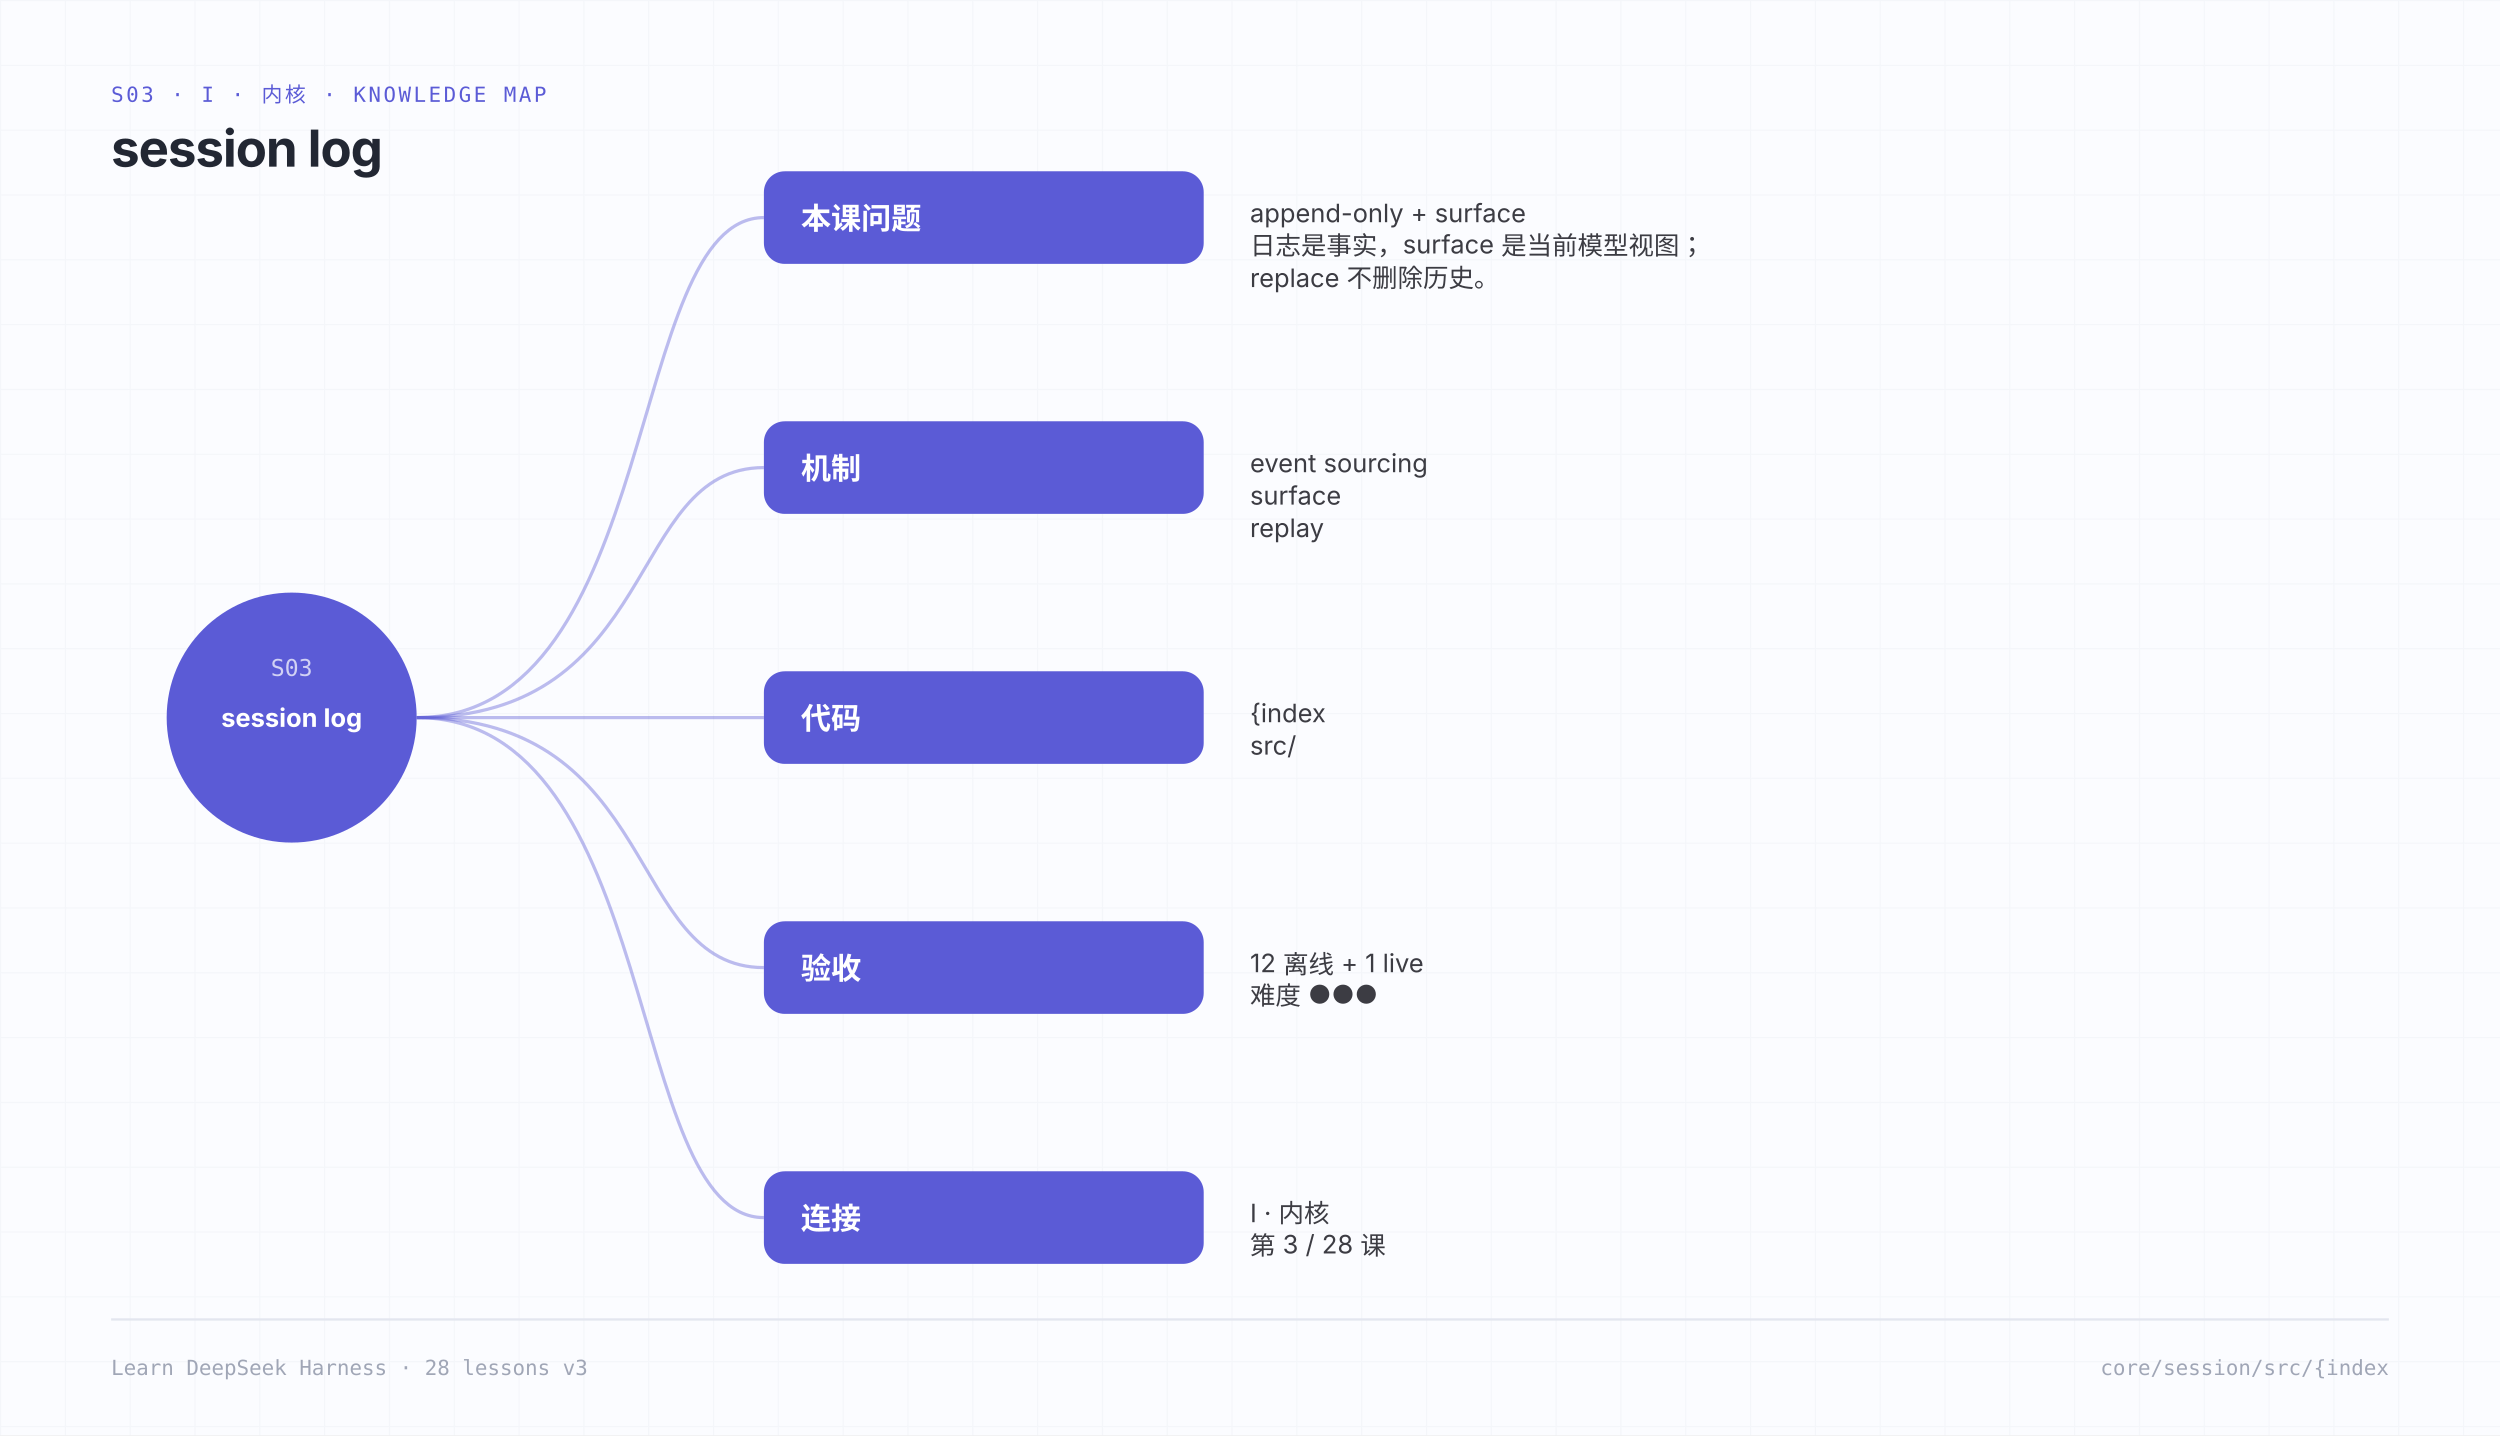
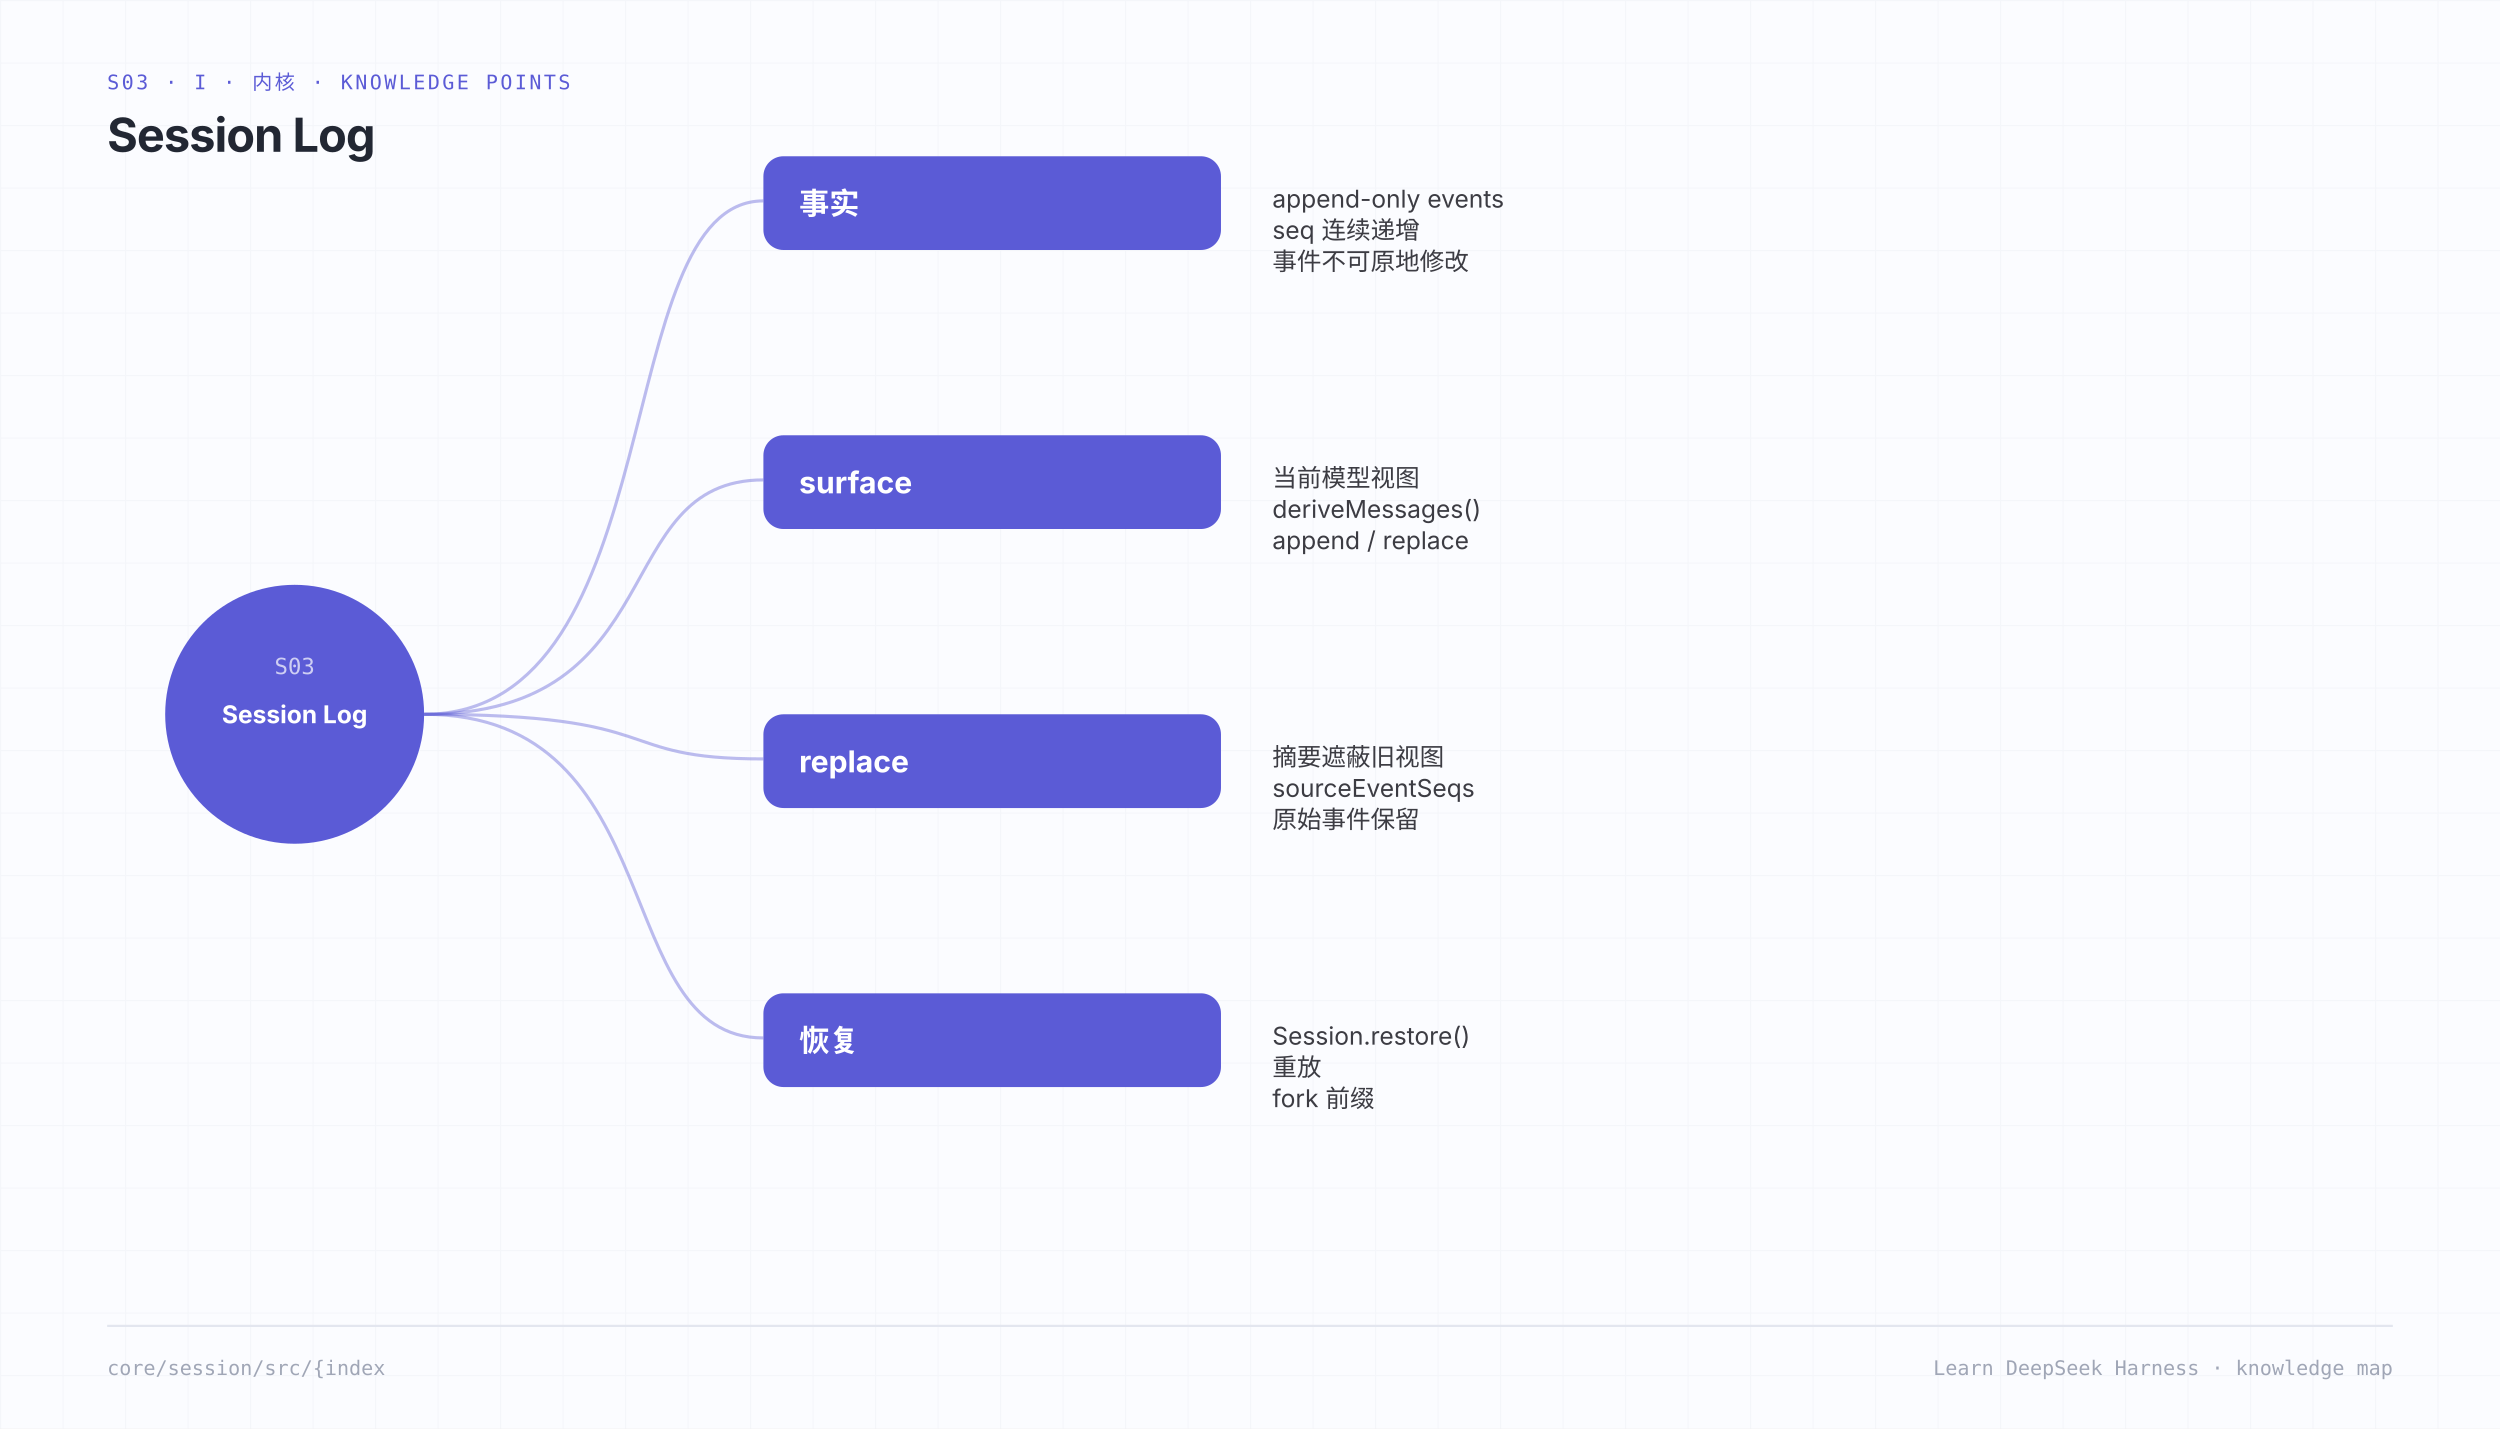
- <svg xmlns="http://www.w3.org/2000/svg" width="1080" height="620" viewBox="0 0 1080 620" role="img" aria-labelledby="title">
+ <svg xmlns="http://www.w3.org/2000/svg" width="1120" height="640" viewBox="0 0 1120 640" role="img" aria-labelledby="title">
  <defs>
    <pattern id="g" width="28" height="28" patternUnits="userSpaceOnUse">
      <path d="M28 0H0V28" fill="none" stroke="#303a63" stroke-opacity=".035" />
    </pattern>
  </defs>
-   <rect width="1080" height="620" fill="#fbfcff" />
-   <rect width="1080" height="620" fill="url(#g)" />
-   <text x="48" y="44" font-size="9" letter-spacing=".12em" fill="#5b5bd6" font-family="SFMono-Regular,Consolas,monospace">S03 · I · 内核 · KNOWLEDGE MAP</text>
-   <text x="48" y="72" font-size="22" font-weight="750" fill="#222733" letter-spacing="-.02em" font-family="-apple-system,BlinkMacSystemFont,'Segoe UI','Noto Sans SC',sans-serif">session log</text>
-   <circle cx="126" cy="310" r="54" fill="#5b5bd6" />
-   <text x="126" y="292" text-anchor="middle" font-size="10" fill="rgba(255,255,255,.72)" font-family="SFMono-Regular,Consolas,monospace">S03</text>
-   <text x="126" y="314" font-size="11" font-weight="700" fill="#fff" text-anchor="middle" font-family="-apple-system,BlinkMacSystemFont,'Segoe UI','Noto Sans SC',sans-serif">session log</text>
-   <path d="M180 310 C286 310 270 94 330 94" fill="none" stroke="#5b5bd6" stroke-opacity=".4" stroke-width="1.4" />
-   <rect x="330" y="74" width="190" height="40" rx="9" fill="#5b5bd6" />
-   <text x="346" y="99" font-size="13" font-weight="700" fill="#fff" font-family="-apple-system,BlinkMacSystemFont,'Segoe UI','Noto Sans SC',sans-serif">本课问题</text>
-   <text x="540" y="96" font-size="11" font-weight="400" fill="#3c3c43" text-anchor="start" font-family="-apple-system,BlinkMacSystemFont,'Segoe UI','Noto Sans SC',sans-serif">append-only + surface</text>
-   <text x="540" y="110" font-size="11" font-weight="400" fill="#3c3c43" text-anchor="start" font-family="-apple-system,BlinkMacSystemFont,'Segoe UI','Noto Sans SC',sans-serif">日志是事实，surface 是当前模型视图；</text>
-   <text x="540" y="124" font-size="11" font-weight="400" fill="#3c3c43" text-anchor="start" font-family="-apple-system,BlinkMacSystemFont,'Segoe UI','Noto Sans SC',sans-serif">replace 不删除历史。</text>
-   <path d="M180 310 C286 310 270 202 330 202" fill="none" stroke="#5b5bd6" stroke-opacity=".4" stroke-width="1.4" />
-   <rect x="330" y="182" width="190" height="40" rx="9" fill="#5b5bd6" />
-   <text x="346" y="207" font-size="13" font-weight="700" fill="#fff" font-family="-apple-system,BlinkMacSystemFont,'Segoe UI','Noto Sans SC',sans-serif">机制</text>
-   <text x="540" y="204" font-size="11" font-weight="400" fill="#3c3c43" text-anchor="start" font-family="-apple-system,BlinkMacSystemFont,'Segoe UI','Noto Sans SC',sans-serif">event sourcing</text>
-   <text x="540" y="218" font-size="11" font-weight="400" fill="#3c3c43" text-anchor="start" font-family="-apple-system,BlinkMacSystemFont,'Segoe UI','Noto Sans SC',sans-serif">surface</text>
-   <text x="540" y="232" font-size="11" font-weight="400" fill="#3c3c43" text-anchor="start" font-family="-apple-system,BlinkMacSystemFont,'Segoe UI','Noto Sans SC',sans-serif">replay</text>
-   <path d="M180 310 C286 310 270 310 330 310" fill="none" stroke="#5b5bd6" stroke-opacity=".4" stroke-width="1.4" />
-   <rect x="330" y="290" width="190" height="40" rx="9" fill="#5b5bd6" />
-   <text x="346" y="315" font-size="13" font-weight="700" fill="#fff" font-family="-apple-system,BlinkMacSystemFont,'Segoe UI','Noto Sans SC',sans-serif">代码</text>
-   <text x="540" y="312" font-size="11" font-weight="400" fill="#3c3c43" text-anchor="start" font-family="-apple-system,BlinkMacSystemFont,'Segoe UI','Noto Sans SC',sans-serif">{index</text>
-   <text x="540" y="326" font-size="11" font-weight="400" fill="#3c3c43" text-anchor="start" font-family="-apple-system,BlinkMacSystemFont,'Segoe UI','Noto Sans SC',sans-serif">src/</text>
-   <path d="M180 310 C286 310 270 418 330 418" fill="none" stroke="#5b5bd6" stroke-opacity=".4" stroke-width="1.4" />
-   <rect x="330" y="398" width="190" height="40" rx="9" fill="#5b5bd6" />
-   <text x="346" y="423" font-size="13" font-weight="700" fill="#fff" font-family="-apple-system,BlinkMacSystemFont,'Segoe UI','Noto Sans SC',sans-serif">验收</text>
-   <text x="540" y="420" font-size="11" font-weight="400" fill="#3c3c43" text-anchor="start" font-family="-apple-system,BlinkMacSystemFont,'Segoe UI','Noto Sans SC',sans-serif">12 离线 + 1 live</text>
-   <text x="540" y="434" font-size="11" font-weight="400" fill="#3c3c43" text-anchor="start" font-family="-apple-system,BlinkMacSystemFont,'Segoe UI','Noto Sans SC',sans-serif">难度 ●●●</text>
-   <path d="M180 310 C286 310 270 526 330 526" fill="none" stroke="#5b5bd6" stroke-opacity=".4" stroke-width="1.4" />
-   <rect x="330" y="506" width="190" height="40" rx="9" fill="#5b5bd6" />
-   <text x="346" y="531" font-size="13" font-weight="700" fill="#fff" font-family="-apple-system,BlinkMacSystemFont,'Segoe UI','Noto Sans SC',sans-serif">连接</text>
-   <text x="540" y="528" font-size="11" font-weight="400" fill="#3c3c43" text-anchor="start" font-family="-apple-system,BlinkMacSystemFont,'Segoe UI','Noto Sans SC',sans-serif">I · 内核</text>
-   <text x="540" y="542" font-size="11" font-weight="400" fill="#3c3c43" text-anchor="start" font-family="-apple-system,BlinkMacSystemFont,'Segoe UI','Noto Sans SC',sans-serif">第 3 / 28 课</text>
-   <line x1="48" y1="570" x2="1032" y2="570" stroke="#e3e6ef" />
-   <text x="48" y="594" font-size="9" fill="#a0a6b6" font-family="SFMono-Regular,Consolas,monospace">Learn DeepSeek Harness · 28 lessons v3</text>
-   <text x="1032" y="594" text-anchor="end" font-size="9" fill="#a0a6b6" font-family="SFMono-Regular,Consolas,monospace">core/session/src/{index</text>
+   <rect width="1120" height="640" fill="#fbfcff" />
+   <rect width="1120" height="640" fill="url(#g)" />
+   <text x="48" y="40" font-size="9" letter-spacing=".12em" fill="#5b5bd6" font-family="SFMono-Regular,Consolas,monospace">S03 · I · 内核 · KNOWLEDGE POINTS</text>
+   <text x="48" y="68" font-size="21" font-weight="750" fill="#222733" letter-spacing="-.02em" font-family="-apple-system,BlinkMacSystemFont,'Segoe UI','Noto Sans SC',sans-serif">Session Log</text>
+   <circle cx="132" cy="320" r="58" fill="#5b5bd6" />
+   <text x="132" y="302" text-anchor="middle" font-size="10" fill="rgba(255,255,255,.7)" font-family="SFMono-Regular,Consolas,monospace">S03</text>
+   <text x="132" y="324" font-size="11" font-weight="700" fill="#fff" text-anchor="middle" font-family="-apple-system,BlinkMacSystemFont,'Segoe UI','Noto Sans SC',sans-serif">Session Log</text>
+   <path d="M190 320 C302 320 272 90 342 90" fill="none" stroke="#5b5bd6" stroke-opacity=".4" stroke-width="1.4" />
+   <rect x="342" y="70" width="205" height="42" rx="9" fill="#5b5bd6" />
+   <text x="358" y="96" font-size="13.5" font-weight="700" fill="#fff" font-family="-apple-system,BlinkMacSystemFont,'Segoe UI','Noto Sans SC',sans-serif">事实</text>
+   <text x="570" y="93" font-size="11" font-weight="400" fill="#3c3c43" text-anchor="start" font-family="-apple-system,BlinkMacSystemFont,'Segoe UI','Noto Sans SC',sans-serif">append-only events</text>
+   <text x="570" y="107" font-size="11" font-weight="400" fill="#3c3c43" text-anchor="start" font-family="-apple-system,BlinkMacSystemFont,'Segoe UI','Noto Sans SC',sans-serif">seq 连续递增</text>
+   <text x="570" y="121" font-size="11" font-weight="400" fill="#3c3c43" text-anchor="start" font-family="-apple-system,BlinkMacSystemFont,'Segoe UI','Noto Sans SC',sans-serif">事件不可原地修改</text>
+   <path d="M190 320 C302 320 272 215 342 215" fill="none" stroke="#5b5bd6" stroke-opacity=".4" stroke-width="1.4" />
+   <rect x="342" y="195" width="205" height="42" rx="9" fill="#5b5bd6" />
+   <text x="358" y="221" font-size="13.5" font-weight="700" fill="#fff" font-family="-apple-system,BlinkMacSystemFont,'Segoe UI','Noto Sans SC',sans-serif">surface</text>
+   <text x="570" y="218" font-size="11" font-weight="400" fill="#3c3c43" text-anchor="start" font-family="-apple-system,BlinkMacSystemFont,'Segoe UI','Noto Sans SC',sans-serif">当前模型视图</text>
+   <text x="570" y="232" font-size="11" font-weight="400" fill="#3c3c43" text-anchor="start" font-family="-apple-system,BlinkMacSystemFont,'Segoe UI','Noto Sans SC',sans-serif">deriveMessages()</text>
+   <text x="570" y="246" font-size="11" font-weight="400" fill="#3c3c43" text-anchor="start" font-family="-apple-system,BlinkMacSystemFont,'Segoe UI','Noto Sans SC',sans-serif">append / replace</text>
+   <path d="M190 320 C302 320 272 340 342 340" fill="none" stroke="#5b5bd6" stroke-opacity=".4" stroke-width="1.4" />
+   <rect x="342" y="320" width="205" height="42" rx="9" fill="#5b5bd6" />
+   <text x="358" y="346" font-size="13.5" font-weight="700" fill="#fff" font-family="-apple-system,BlinkMacSystemFont,'Segoe UI','Noto Sans SC',sans-serif">replace</text>
+   <text x="570" y="343" font-size="11" font-weight="400" fill="#3c3c43" text-anchor="start" font-family="-apple-system,BlinkMacSystemFont,'Segoe UI','Noto Sans SC',sans-serif">摘要遮蔽旧视图</text>
+   <text x="570" y="357" font-size="11" font-weight="400" fill="#3c3c43" text-anchor="start" font-family="-apple-system,BlinkMacSystemFont,'Segoe UI','Noto Sans SC',sans-serif">sourceEventSeqs</text>
+   <text x="570" y="371" font-size="11" font-weight="400" fill="#3c3c43" text-anchor="start" font-family="-apple-system,BlinkMacSystemFont,'Segoe UI','Noto Sans SC',sans-serif">原始事件保留</text>
+   <path d="M190 320 C302 320 272 465 342 465" fill="none" stroke="#5b5bd6" stroke-opacity=".4" stroke-width="1.4" />
+   <rect x="342" y="445" width="205" height="42" rx="9" fill="#5b5bd6" />
+   <text x="358" y="471" font-size="13.5" font-weight="700" fill="#fff" font-family="-apple-system,BlinkMacSystemFont,'Segoe UI','Noto Sans SC',sans-serif">恢复</text>
+   <text x="570" y="468" font-size="11" font-weight="400" fill="#3c3c43" text-anchor="start" font-family="-apple-system,BlinkMacSystemFont,'Segoe UI','Noto Sans SC',sans-serif">Session.restore()</text>
+   <text x="570" y="482" font-size="11" font-weight="400" fill="#3c3c43" text-anchor="start" font-family="-apple-system,BlinkMacSystemFont,'Segoe UI','Noto Sans SC',sans-serif">重放</text>
+   <text x="570" y="496" font-size="11" font-weight="400" fill="#3c3c43" text-anchor="start" font-family="-apple-system,BlinkMacSystemFont,'Segoe UI','Noto Sans SC',sans-serif">fork 前缀</text>
+   <line x1="48" y1="594" x2="1072" y2="594" stroke="#e3e6ef" />
+   <text x="48" y="616" font-size="9" fill="#a0a6b6" font-family="SFMono-Regular,Consolas,monospace">core/session/src/{index</text>
+   <text x="1072" y="616" text-anchor="end" font-size="9" fill="#a0a6b6" font-family="SFMono-Regular,Consolas,monospace">Learn DeepSeek Harness · knowledge map</text>
</svg>
